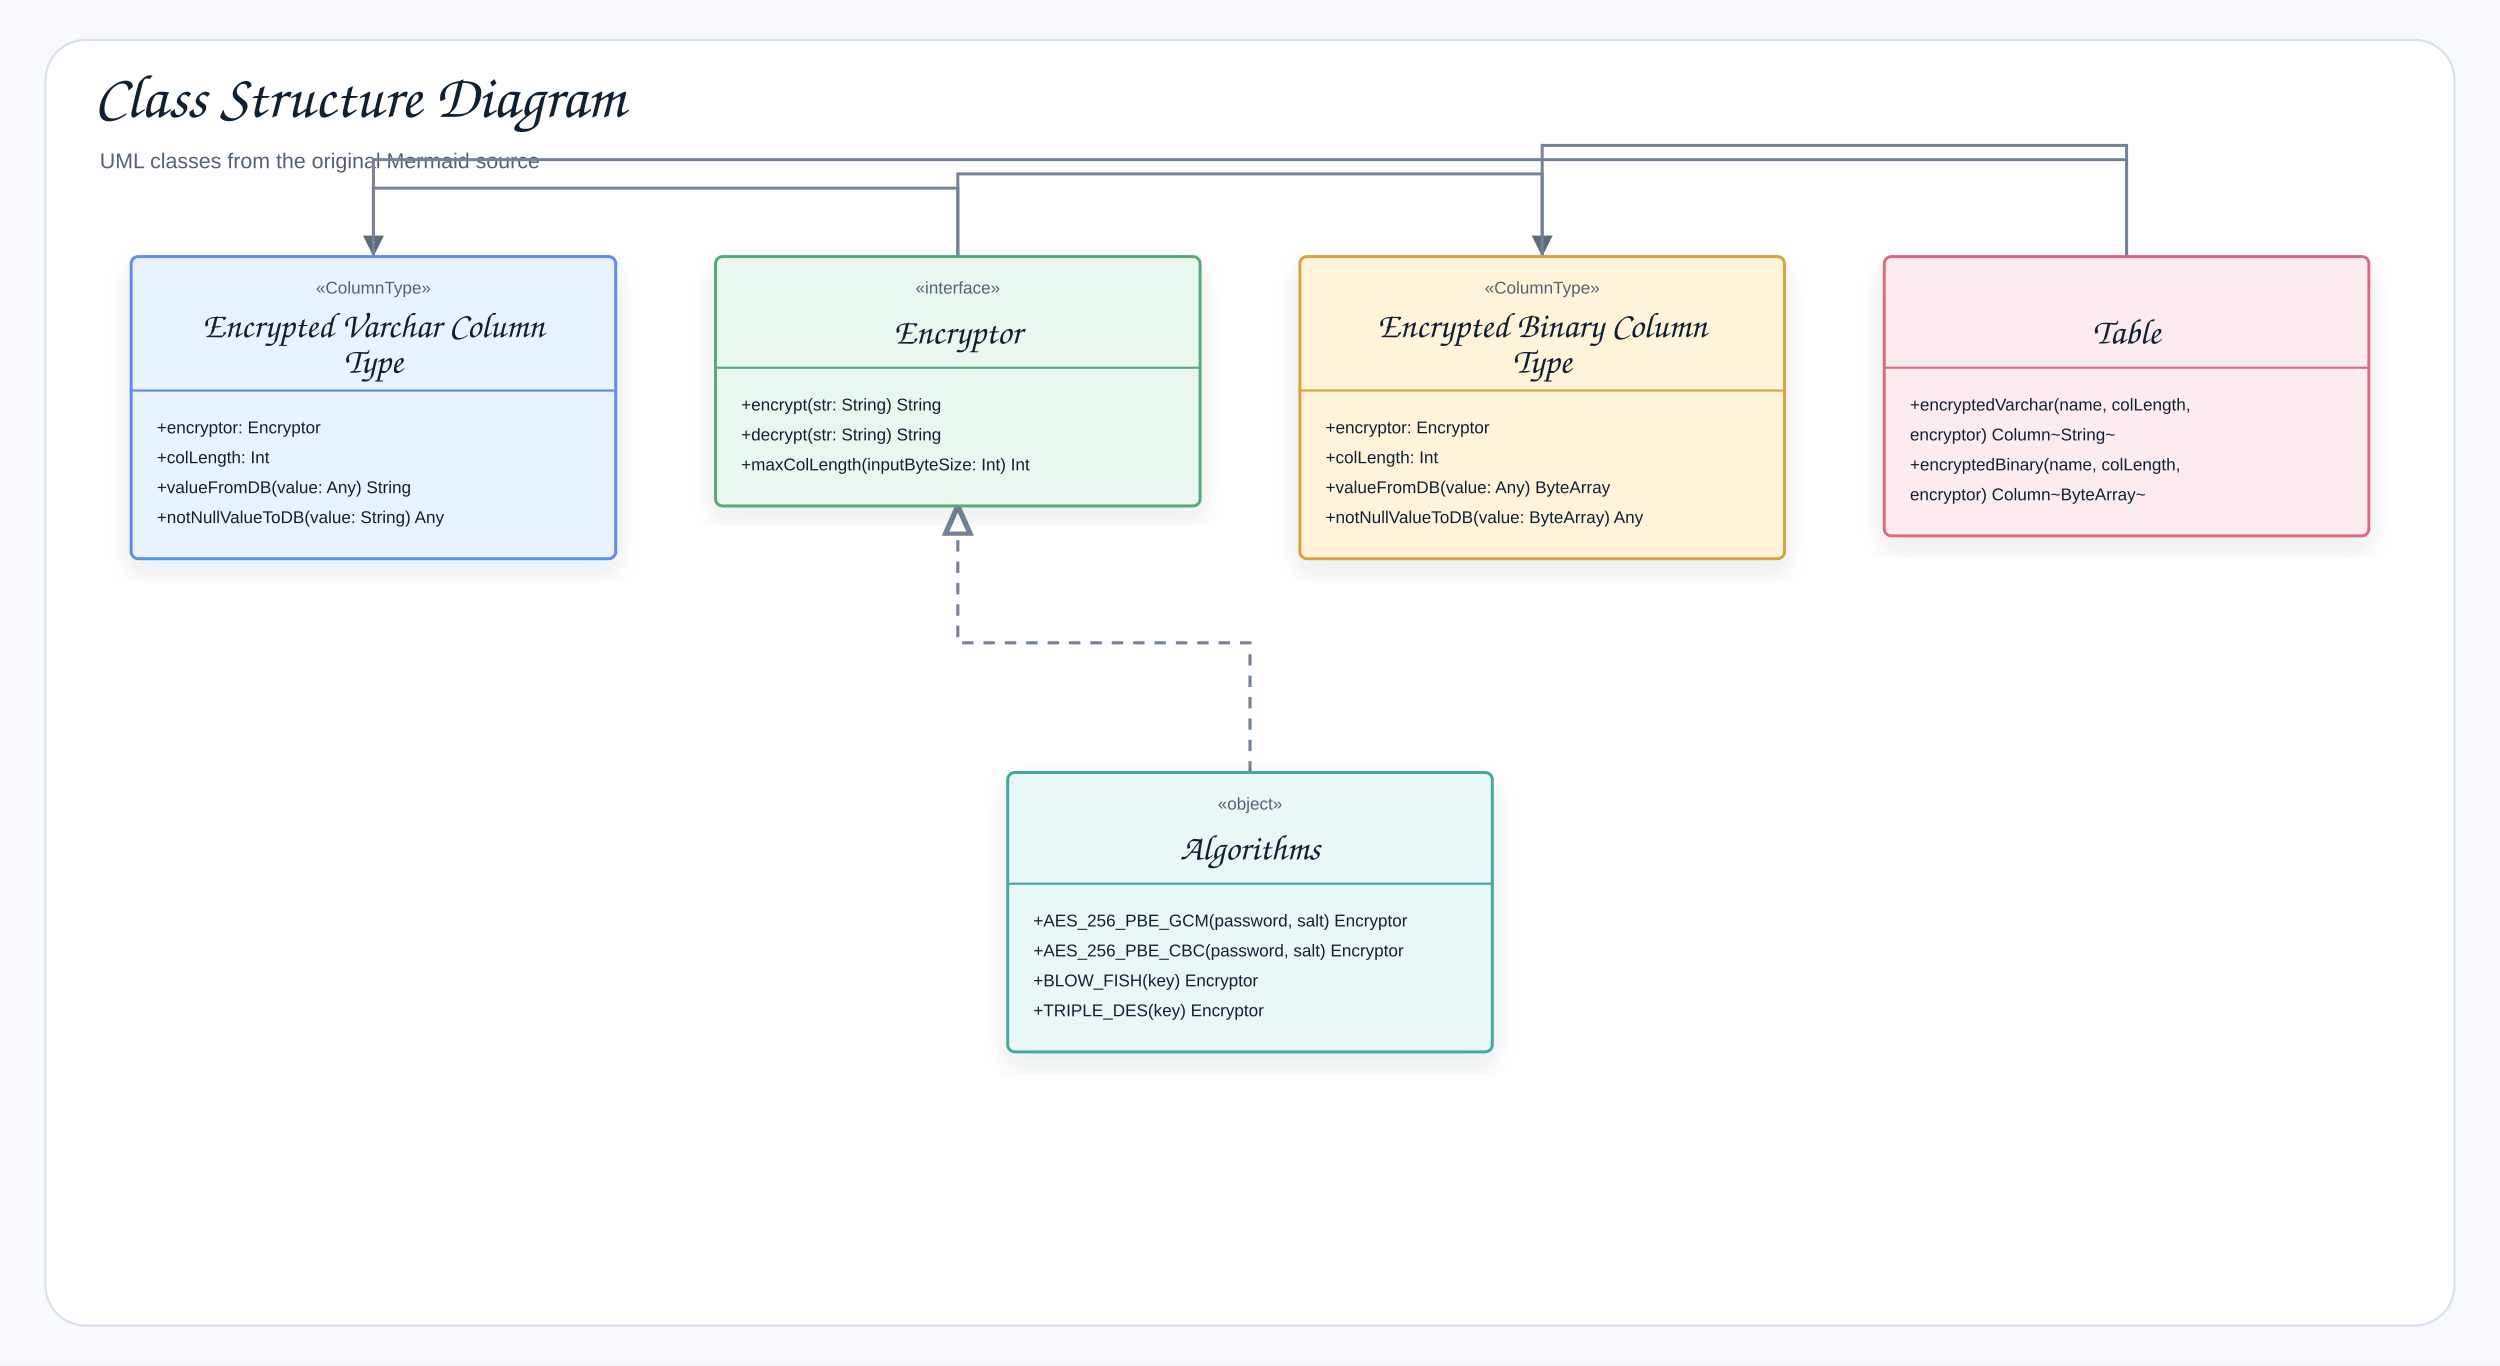
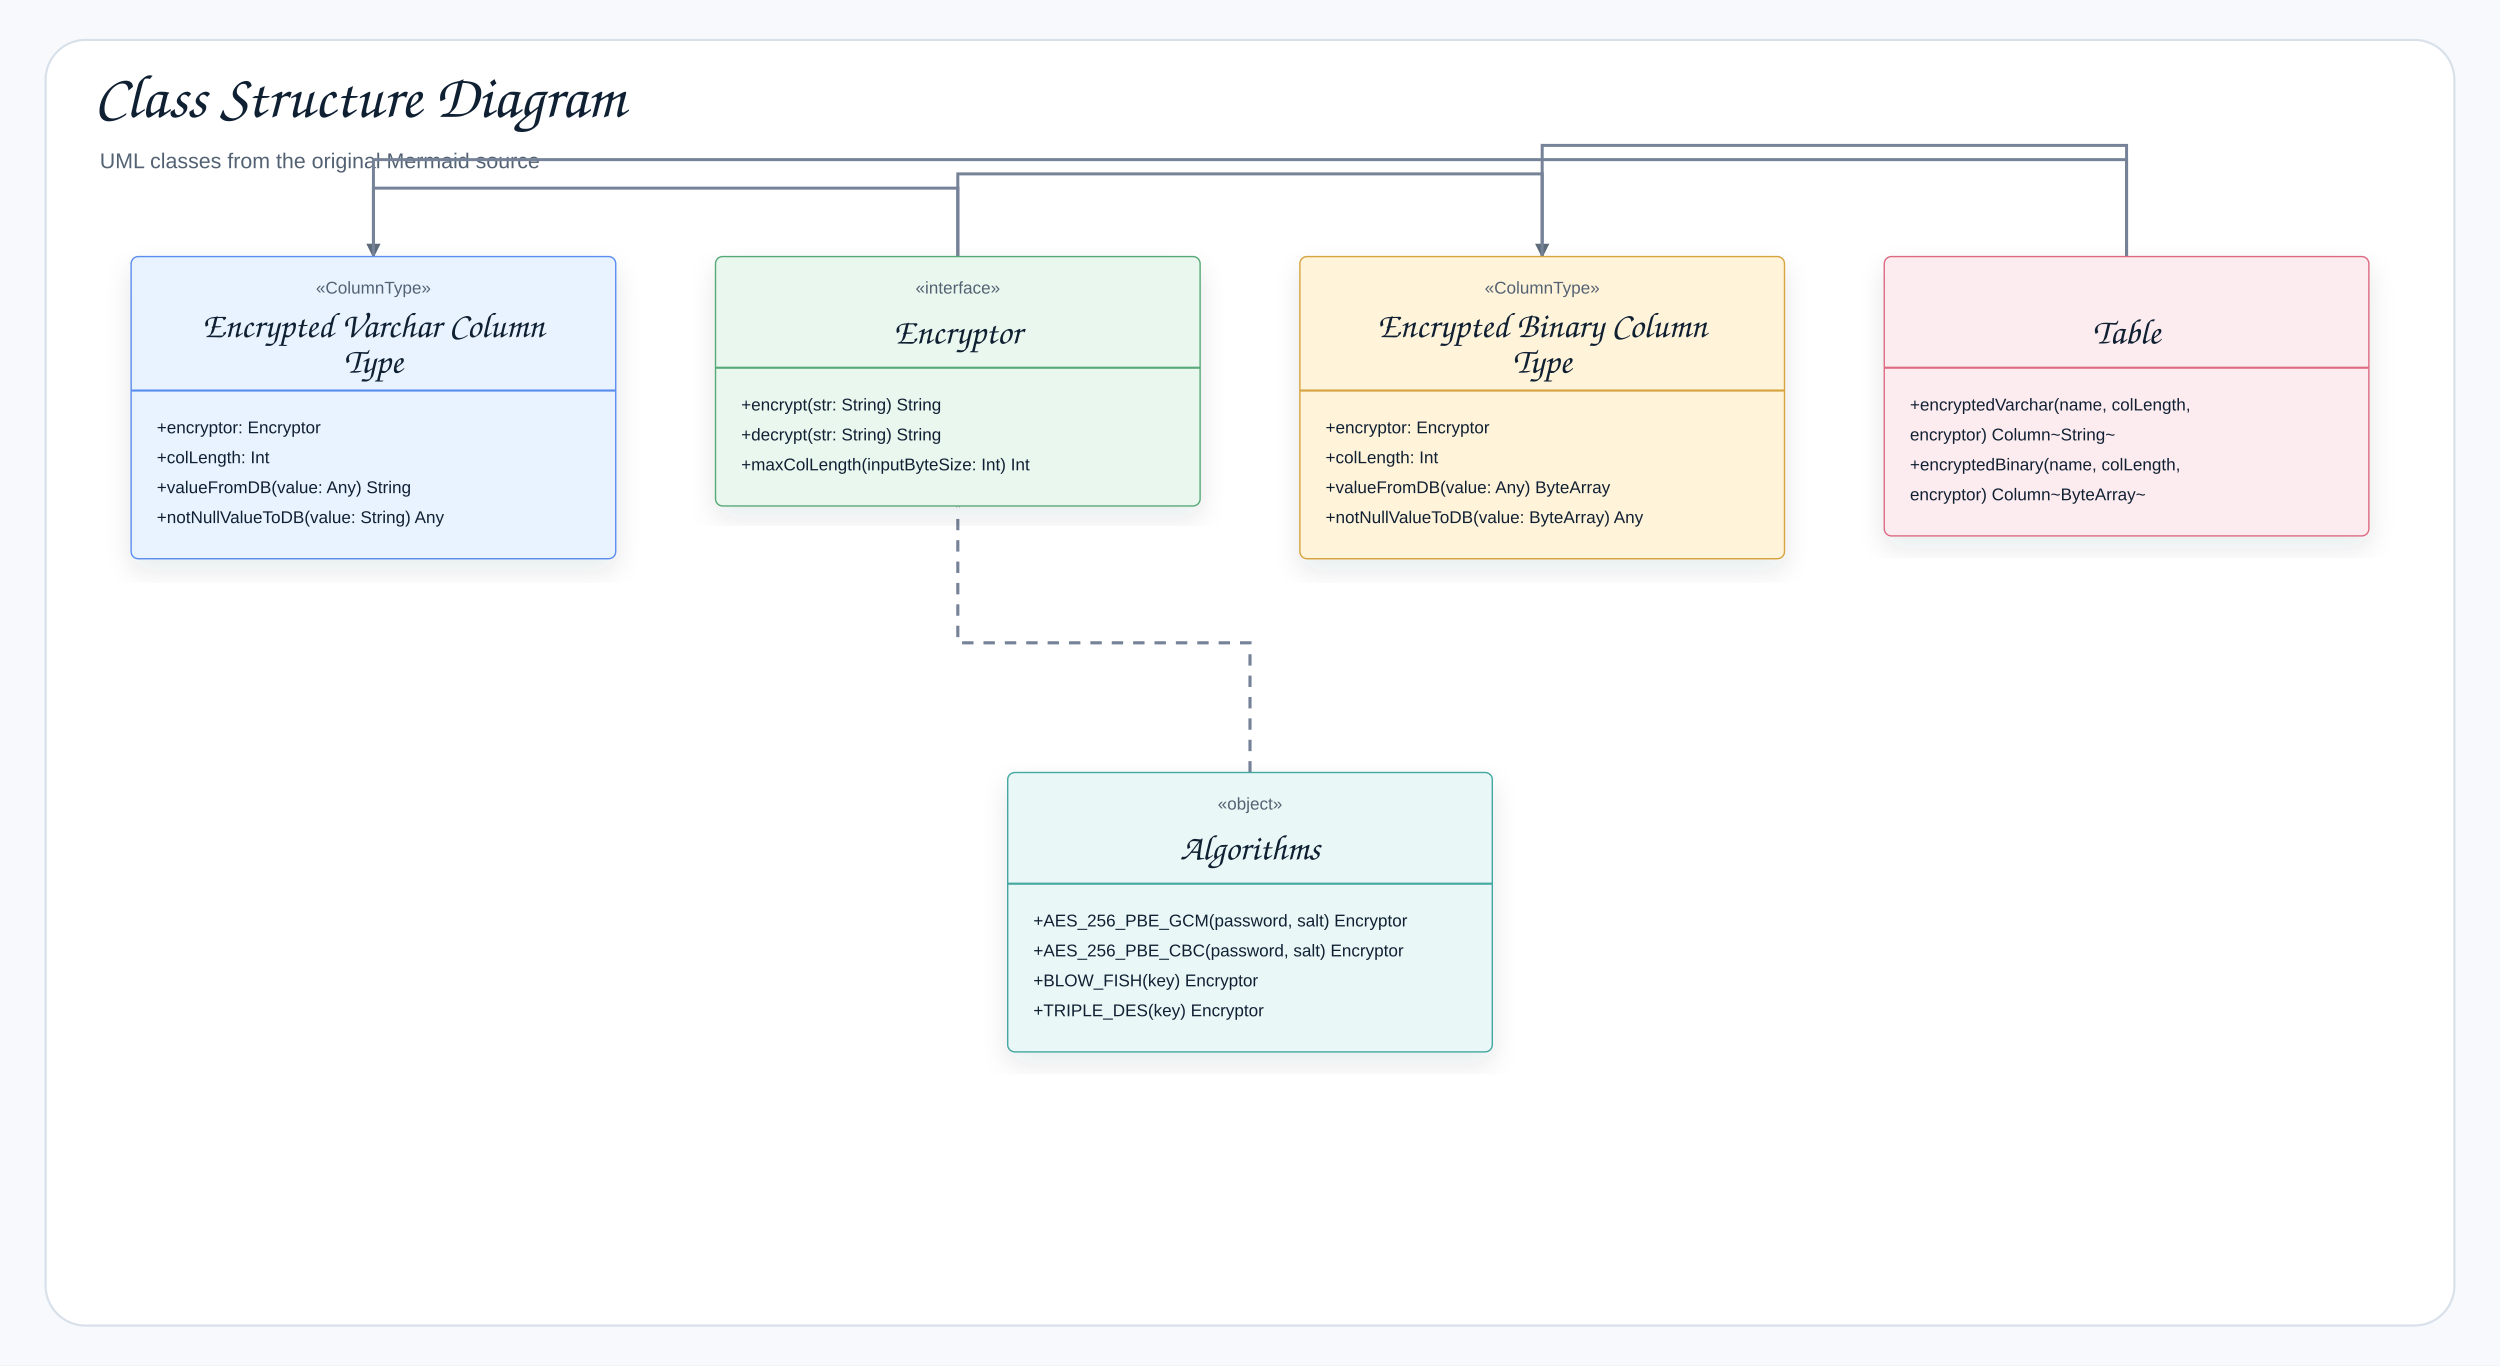
<svg xmlns="http://www.w3.org/2000/svg" width="1754" height="958" viewBox="0 0 1754 958" role="img" aria-label="Class Structure Diagram">
  <defs>
    <filter id="shadow" x="-8%" y="-8%" width="116%" height="116%">
      <feDropShadow dx="0" dy="8" stdDeviation="9" flood-color="#1f2937" flood-opacity="0.10" />
    </filter>
-     <marker id="openArrow" markerWidth="9" markerHeight="9" refX="8" refY="4.5" orient="auto" markerUnits="strokeWidth">
-       <path d="M1,1 L8,4.5 L1,8 Z" fill="#5D6B7A" />
+     <marker id="openArrow" markerUnits="userSpaceOnUse" markerWidth="10" markerHeight="10" refX="9" refY="5" orient="auto">
+       <path d="M 0 0 L 10 5 L 0 10 Z" fill="#5D6B7A" />
    </marker>
-     <marker id="inherit" markerWidth="11" markerHeight="10" refX="9.5" refY="5" orient="auto" markerUnits="strokeWidth">
-       <path d="M 0.5 1 L 9.5 5 L 0.5 9 Z" fill="#ffffff" stroke="#758297" stroke-width="1.7" />
+     <marker id="inheritArrow" markerUnits="userSpaceOnUse" markerWidth="10" markerHeight="10" refX="9" refY="5" orient="auto">
+       <path d="M 0 0 L 10 5 L 0 10 Z" fill="#ffffff" />
    </marker>
    <style>
    .canvas{fill:#f7f9fc}.frame{fill:#fff;stroke:#d8e0ea;stroke-width:1.5}
    .title{font-family:"Architects Daughter","Comic Sans MS","Comic Sans",cursive;font-size:43px;font-weight:400;fill:#102033}
    .subtitle{font-family:"Comic Sans MS","Comic Sans","Comic Neue",Arial,sans-serif;font-size:15px;font-weight:400;fill:#536273}
    .label{font-family:"Architects Daughter","Comic Sans MS","Comic Sans",cursive;font-size:25px;font-weight:400;fill:#102033}
    .smallLabel{font-family:"Architects Daughter","Comic Sans MS","Comic Sans",cursive;font-size:21px;font-weight:400;fill:#102033}
    .mono{font-family:"Comic Sans MS","Comic Sans","Comic Neue",Arial,sans-serif;font-size:12px;font-weight:400;fill:#102033}
    .small{font-family:"Comic Sans MS","Comic Sans","Comic Neue",Arial,sans-serif;font-size:12px;font-weight:400;fill:#536273}
    .strong{font-family:"Comic Sans MS","Comic Sans","Comic Neue",Arial,sans-serif;font-size:13px;font-weight:400;fill:#102033}
    .card{stroke-width:2.1;filter:url(#shadow)}.compartment{stroke-width:1.5;fill:none}
    .line{stroke:#758297;stroke-width:2.1;fill:none;marker-end:url(#openArrow)}
    .plainLine{stroke:#758297;stroke-width:2.1;fill:none}
    .dashed{stroke:#758297;stroke-width:2.1;stroke-dasharray:7 6;fill:none;marker-end:url(#openArrow)}
-     .inheritLine{stroke:#758297;stroke-width:2.2;fill:none;marker-end:url(#inherit)}
-     .implLine{stroke:#758297;stroke-width:2.2;stroke-dasharray:8 7;fill:none;marker-end:url(#inherit)}
+     .inheritLine{stroke:#758297;stroke-width:2.2;fill:none;marker-end:url(#inheritArrow)}
+     .implLine{stroke:#758297;stroke-width:2.2;stroke-dasharray:8 7;fill:none;marker-end:url(#inheritArrow)}
  </style>
  </defs>
  <rect class="canvas" width="1754" height="958" />
  <rect class="frame" x="32" y="28" width="1690" height="902" rx="28" />
  <text class="title" x="66" y="82">Class Structure Diagram</text>
  <text class="subtitle" x="70" y="118">UML classes from the original Mermaid source</text>
-   <path class="line" d="M1492 376 L1492 102 L1082 102 L1082 180" />
-   <path class="line" d="M1492 376 L1492 112 L262 112 L262 180" />
-   <path class="line" d="M1082 180 L1082 122 L672 122 L672 355" />
-   <path class="line" d="M262 180 L262 132 L672 132 L672 355" />
+   <path class="line" d="M1492 376 L1492 102 L1082 102 L1082 180" data-connector="line" />
+   <path class="line" d="M1492 376 L1492 112 L262 112 L262 180" data-connector="line" />
+   <path class="line" d="M1082 180 L1082 122 L672 122 L672 355" data-connector="line" />
+   <path class="line" d="M262 180 L262 132 L672 132 L672 355" data-connector="line" />
  <path class="implLine" d="M877 542 L877 451 L672 451 L672 355" />
  <g transform="translate(92,180)">
-     <rect class="card" x="0" y="0" width="340" height="212" rx="5" fill="#E8F3FF" stroke="#5B8DEF" />
+     <rect filter="url(#shadow)" x="0" y="0" width="340" height="212" rx="5" fill="#E8F3FF" stroke="#5B8DEF" />
    <line class="compartment" x1="0" y1="94" x2="340" y2="94" stroke="#5B8DEF" />
    <text class="small" x="170" y="26" text-anchor="middle">«ColumnType»</text>
    <text class="label" x="170" y="56.5" text-anchor="middle">Encrypted Varchar Column</text>
    <text class="label" x="170" y="81.5" text-anchor="middle">Type</text>
    <text class="mono" x="18" y="124">+encryptor: Encryptor</text>
    <text class="mono" x="18" y="145">+colLength: Int</text>
    <text class="mono" x="18" y="166">+valueFromDB(value: Any) String</text>
    <text class="mono" x="18" y="187">+notNullValueToDB(value: String) Any</text>
  </g>
  <g transform="translate(502,180)">
-     <rect class="card" x="0" y="0" width="340" height="175" rx="5" fill="#EAF7EF" stroke="#58A978" />
+     <rect filter="url(#shadow)" x="0" y="0" width="340" height="175" rx="5" fill="#EAF7EF" stroke="#58A978" />
    <line class="compartment" x1="0" y1="78" x2="340" y2="78" stroke="#58A978" />
    <text class="small" x="170" y="26" text-anchor="middle">«interface»</text>
    <text class="label" x="170" y="61" text-anchor="middle">Encryptor</text>
    <text class="mono" x="18" y="108">+encrypt(str: String) String</text>
    <text class="mono" x="18" y="129">+decrypt(str: String) String</text>
    <text class="mono" x="18" y="150">+maxColLength(inputByteSize: Int) Int</text>
  </g>
  <g transform="translate(912,180)">
-     <rect class="card" x="0" y="0" width="340" height="212" rx="5" fill="#FFF3D9" stroke="#D6A441" />
+     <rect filter="url(#shadow)" x="0" y="0" width="340" height="212" rx="5" fill="#FFF3D9" stroke="#D6A441" />
    <line class="compartment" x1="0" y1="94" x2="340" y2="94" stroke="#D6A441" />
    <text class="small" x="170" y="26" text-anchor="middle">«ColumnType»</text>
    <text class="label" x="170" y="56.5" text-anchor="middle">Encrypted Binary Column</text>
    <text class="label" x="170" y="81.5" text-anchor="middle">Type</text>
    <text class="mono" x="18" y="124">+encryptor: Encryptor</text>
    <text class="mono" x="18" y="145">+colLength: Int</text>
    <text class="mono" x="18" y="166">+valueFromDB(value: Any) ByteArray</text>
    <text class="mono" x="18" y="187">+notNullValueToDB(value: ByteArray) Any</text>
  </g>
  <g transform="translate(1322,180)">
-     <rect class="card" x="0" y="0" width="340" height="196" rx="5" fill="#FDECEF" stroke="#DC6B82" />
+     <rect filter="url(#shadow)" x="0" y="0" width="340" height="196" rx="5" fill="#FDECEF" stroke="#DC6B82" />
    <line class="compartment" x1="0" y1="78" x2="340" y2="78" stroke="#DC6B82" />
    <text class="small" x="170" y="26" text-anchor="middle" />
    <text class="label" x="170" y="61" text-anchor="middle">Table</text>
    <text class="mono" x="18" y="108">+encryptedVarchar(name, colLength,</text>
    <text class="mono" x="18" y="129">encryptor) Column~String~</text>
    <text class="mono" x="18" y="150">+encryptedBinary(name, colLength,</text>
    <text class="mono" x="18" y="171">encryptor) Column~ByteArray~</text>
  </g>
  <g transform="translate(707,542)">
-     <rect class="card" x="0" y="0" width="340" height="196" rx="5" fill="#E9F7F6" stroke="#45A7A1" />
+     <rect filter="url(#shadow)" x="0" y="0" width="340" height="196" rx="5" fill="#E9F7F6" stroke="#45A7A1" />
    <line class="compartment" x1="0" y1="78" x2="340" y2="78" stroke="#45A7A1" />
    <text class="small" x="170" y="26" text-anchor="middle">«object»</text>
    <text class="label" x="170" y="61" text-anchor="middle">Algorithms</text>
    <text class="mono" x="18" y="108">+AES_256_PBE_GCM(password, salt) Encryptor</text>
    <text class="mono" x="18" y="129">+AES_256_PBE_CBC(password, salt) Encryptor</text>
    <text class="mono" x="18" y="150">+BLOW_FISH(key) Encryptor</text>
    <text class="mono" x="18" y="171">+TRIPLE_DES(key) Encryptor</text>
  </g>
</svg>
